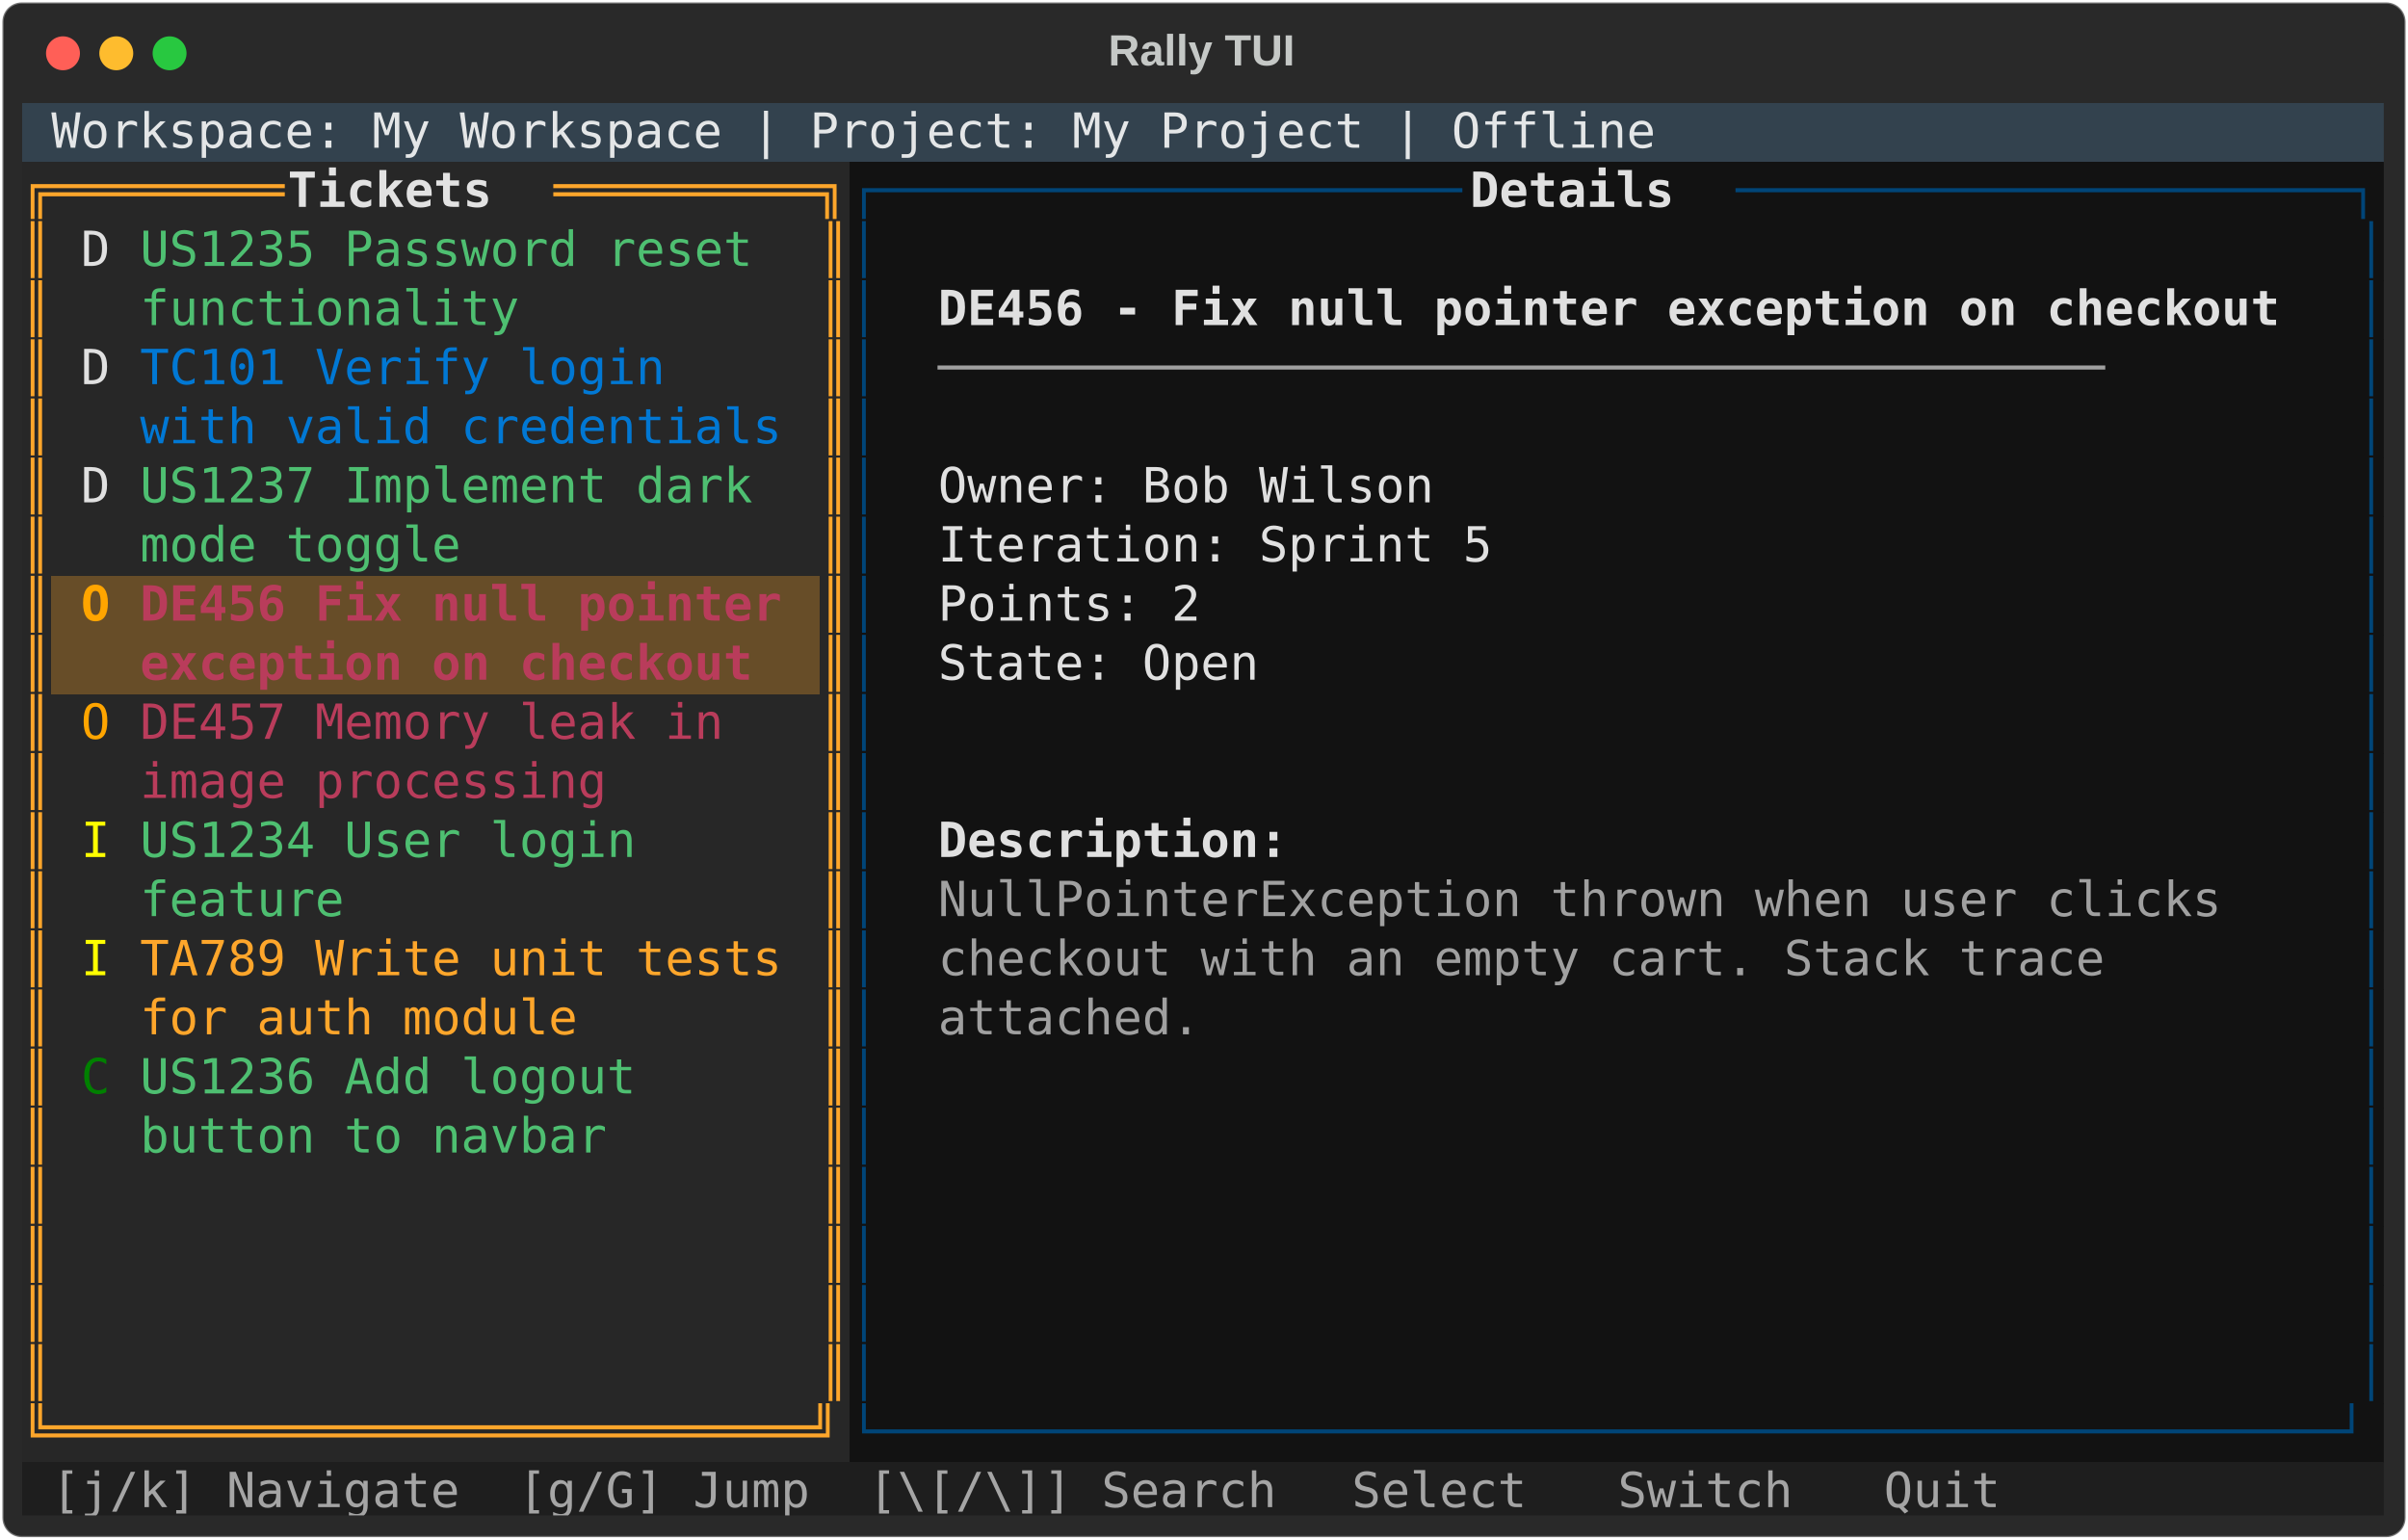
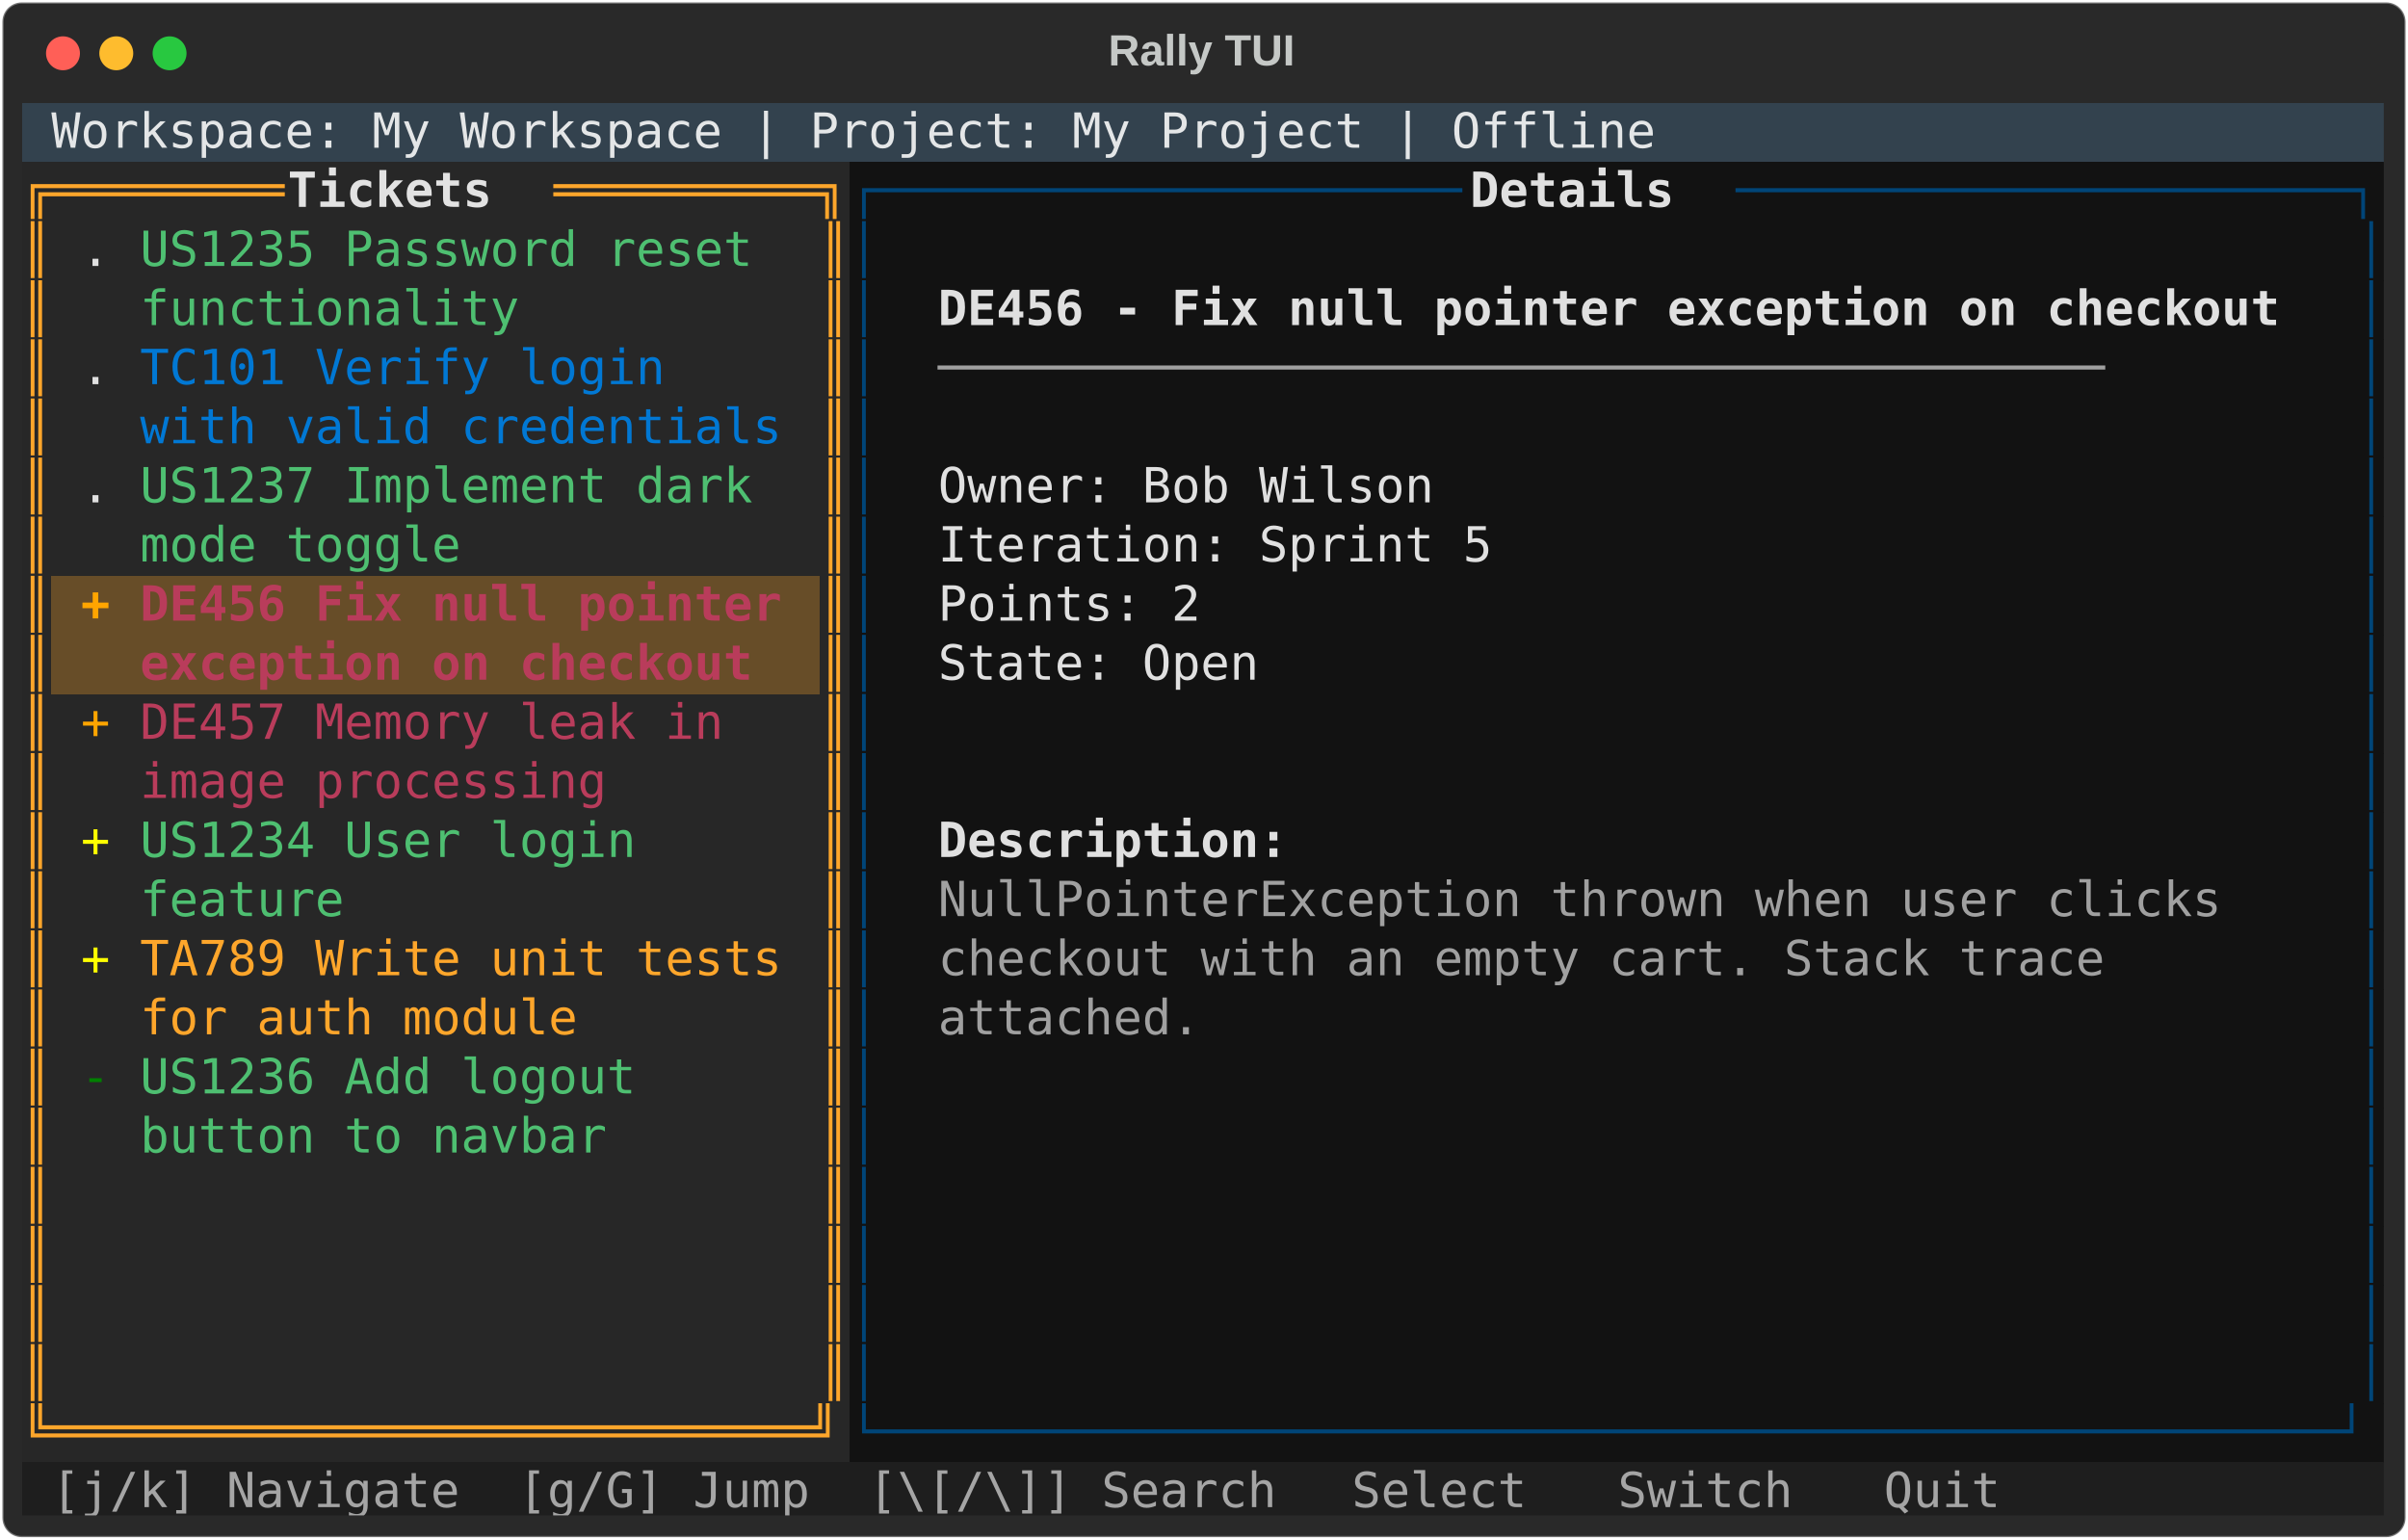
<svg xmlns="http://www.w3.org/2000/svg" class="rich-terminal" viewBox="0 0 994 635.6">
  <style>

    @font-face {
        font-family: "Fira Code";
        src: local("FiraCode-Regular"),
                url("https://cdnjs.cloudflare.com/ajax/libs/firacode/6.2.0/woff2/FiraCode-Regular.woff2") format("woff2"),
                url("https://cdnjs.cloudflare.com/ajax/libs/firacode/6.2.0/woff/FiraCode-Regular.woff") format("woff");
        font-style: normal;
        font-weight: 400;
    }
    @font-face {
        font-family: "Fira Code";
        src: local("FiraCode-Bold"),
                url("https://cdnjs.cloudflare.com/ajax/libs/firacode/6.2.0/woff2/FiraCode-Bold.woff2") format("woff2"),
                url("https://cdnjs.cloudflare.com/ajax/libs/firacode/6.2.0/woff/FiraCode-Bold.woff") format("woff");
        font-style: bold;
        font-weight: 700;
    }

    .terminal-matrix {
        font-family: Fira Code, monospace;
        font-size: 20px;
        line-height: 24.4px;
        font-variant-east-asian: full-width;
    }

    .terminal-title {
        font-size: 18px;
        font-weight: bold;
        font-family: arial;
    }

    .terminal-r1 { fill: #c5c8c6 }
.terminal-r2 { fill: #e4e6e7 }
.terminal-r3 { fill: #fea62b }
.terminal-r4 { fill: #e2e2e2;font-weight: bold }
.terminal-r5 { fill: #004578 }
.terminal-r6 { fill: #e0e0e0;font-weight: bold }
.terminal-r7 { fill: #e0e0e0 }
.terminal-r8 { fill: #4ebf71 }
.terminal-r9 { fill: #0178d4 }
.terminal-r10 { fill: #a0a0a0 }
.terminal-r11 { fill: #ffa500;font-weight: bold }
.terminal-r12 { fill: #b93c5b;font-weight: bold }
.terminal-r13 { fill: #ffa500 }
.terminal-r14 { fill: #b93c5b }
.terminal-r15 { fill: #ffff00 }
.terminal-r16 { fill: #008000 }
.terminal-r17 { fill: #a5a5a5 }
    </style>
  <defs>
    <clipPath id="terminal-clip-terminal">
      <rect x="0" y="0" width="975.0" height="584.6" />
    </clipPath>
    <clipPath id="terminal-line-0">
      <rect x="0" y="1.5" width="976" height="24.65" />
    </clipPath>
    <clipPath id="terminal-line-1">
      <rect x="0" y="25.9" width="976" height="24.65" />
    </clipPath>
    <clipPath id="terminal-line-2">
      <rect x="0" y="50.3" width="976" height="24.65" />
    </clipPath>
    <clipPath id="terminal-line-3">
      <rect x="0" y="74.7" width="976" height="24.65" />
    </clipPath>
    <clipPath id="terminal-line-4">
      <rect x="0" y="99.1" width="976" height="24.65" />
    </clipPath>
    <clipPath id="terminal-line-5">
      <rect x="0" y="123.5" width="976" height="24.65" />
    </clipPath>
    <clipPath id="terminal-line-6">
      <rect x="0" y="147.9" width="976" height="24.65" />
    </clipPath>
    <clipPath id="terminal-line-7">
      <rect x="0" y="172.3" width="976" height="24.65" />
    </clipPath>
    <clipPath id="terminal-line-8">
      <rect x="0" y="196.7" width="976" height="24.65" />
    </clipPath>
    <clipPath id="terminal-line-9">
      <rect x="0" y="221.1" width="976" height="24.65" />
    </clipPath>
    <clipPath id="terminal-line-10">
      <rect x="0" y="245.5" width="976" height="24.65" />
    </clipPath>
    <clipPath id="terminal-line-11">
      <rect x="0" y="269.9" width="976" height="24.65" />
    </clipPath>
    <clipPath id="terminal-line-12">
      <rect x="0" y="294.3" width="976" height="24.65" />
    </clipPath>
    <clipPath id="terminal-line-13">
      <rect x="0" y="318.7" width="976" height="24.65" />
    </clipPath>
    <clipPath id="terminal-line-14">
      <rect x="0" y="343.1" width="976" height="24.65" />
    </clipPath>
    <clipPath id="terminal-line-15">
      <rect x="0" y="367.5" width="976" height="24.65" />
    </clipPath>
    <clipPath id="terminal-line-16">
      <rect x="0" y="391.9" width="976" height="24.65" />
    </clipPath>
    <clipPath id="terminal-line-17">
      <rect x="0" y="416.3" width="976" height="24.65" />
    </clipPath>
    <clipPath id="terminal-line-18">
      <rect x="0" y="440.7" width="976" height="24.65" />
    </clipPath>
    <clipPath id="terminal-line-19">
      <rect x="0" y="465.1" width="976" height="24.65" />
    </clipPath>
    <clipPath id="terminal-line-20">
      <rect x="0" y="489.5" width="976" height="24.65" />
    </clipPath>
    <clipPath id="terminal-line-21">
      <rect x="0" y="513.9" width="976" height="24.65" />
    </clipPath>
    <clipPath id="terminal-line-22">
      <rect x="0" y="538.3" width="976" height="24.65" />
    </clipPath>
  </defs>
  <rect fill="#292929" stroke="rgba(255,255,255,0.35)" stroke-width="1" x="1" y="1" width="992" height="633.6" rx="8" />
  <text class="terminal-title" fill="#c5c8c6" text-anchor="middle" x="496" y="27">Rally TUI</text>
  <g transform="translate(26,22)">
    <circle cx="0" cy="0" r="7" fill="#ff5f57" />
    <circle cx="22" cy="0" r="7" fill="#febc2e" />
    <circle cx="44" cy="0" r="7" fill="#28c840" />
  </g>
  <g transform="translate(9, 41)" clip-path="url(#terminal-clip-terminal)">
    <rect fill="#33424e" x="0" y="1.5" width="12.2" height="24.65" shape-rendering="crispEdges" />
    <rect fill="#33424e" x="12.2" y="1.5" width="671" height="24.65" shape-rendering="crispEdges" />
    <rect fill="#33424e" x="683.2" y="1.5" width="292.8" height="24.65" shape-rendering="crispEdges" />
    <rect fill="#272727" x="0" y="25.9" width="109.8" height="24.65" shape-rendering="crispEdges" />
    <rect fill="#272727" x="109.8" y="25.9" width="109.8" height="24.65" shape-rendering="crispEdges" />
    <rect fill="#272727" x="219.6" y="25.9" width="122" height="24.65" shape-rendering="crispEdges" />
    <rect fill="#121212" x="341.6" y="25.9" width="256.2" height="24.65" shape-rendering="crispEdges" />
    <rect fill="#121212" x="597.8" y="25.9" width="109.8" height="24.65" shape-rendering="crispEdges" />
    <rect fill="#121212" x="707.6" y="25.9" width="268.4" height="24.65" shape-rendering="crispEdges" />
    <rect fill="#272727" x="0" y="50.3" width="12.2" height="24.65" shape-rendering="crispEdges" />
    <rect fill="#272727" x="12.2" y="50.3" width="12.2" height="24.65" shape-rendering="crispEdges" />
    <rect fill="#272727" x="24.4" y="50.3" width="12.2" height="24.65" shape-rendering="crispEdges" />
    <rect fill="#272727" x="36.6" y="50.3" width="12.2" height="24.65" shape-rendering="crispEdges" />
    <rect fill="#272727" x="48.8" y="50.3" width="256.2" height="24.65" shape-rendering="crispEdges" />
    <rect fill="#272727" x="305" y="50.3" width="24.4" height="24.65" shape-rendering="crispEdges" />
    <rect fill="#272727" x="329.4" y="50.3" width="12.2" height="24.65" shape-rendering="crispEdges" />
    <rect fill="#121212" x="341.6" y="50.3" width="12.2" height="24.65" shape-rendering="crispEdges" />
    <rect fill="#121212" x="353.8" y="50.3" width="610" height="24.65" shape-rendering="crispEdges" />
    <rect fill="#121212" x="963.8" y="50.3" width="12.2" height="24.65" shape-rendering="crispEdges" />
    <rect fill="#272727" x="0" y="74.7" width="12.2" height="24.65" shape-rendering="crispEdges" />
    <rect fill="#272727" x="12.2" y="74.7" width="36.6" height="24.65" shape-rendering="crispEdges" />
    <rect fill="#272727" x="48.8" y="74.7" width="158.6" height="24.65" shape-rendering="crispEdges" />
    <rect fill="#272727" x="207.4" y="74.7" width="122" height="24.65" shape-rendering="crispEdges" />
    <rect fill="#272727" x="329.4" y="74.7" width="12.2" height="24.65" shape-rendering="crispEdges" />
    <rect fill="#121212" x="341.6" y="74.7" width="12.2" height="24.65" shape-rendering="crispEdges" />
    <rect fill="#121212" x="353.8" y="74.7" width="24.4" height="24.65" shape-rendering="crispEdges" />
    <rect fill="#121212" x="378.2" y="74.7" width="561.2" height="24.65" shape-rendering="crispEdges" />
    <rect fill="#121212" x="939.4" y="74.7" width="24.4" height="24.65" shape-rendering="crispEdges" />
    <rect fill="#121212" x="963.8" y="74.7" width="12.2" height="24.65" shape-rendering="crispEdges" />
    <rect fill="#272727" x="0" y="99.1" width="12.2" height="24.65" shape-rendering="crispEdges" />
    <rect fill="#272727" x="12.2" y="99.1" width="12.2" height="24.65" shape-rendering="crispEdges" />
    <rect fill="#272727" x="24.4" y="99.1" width="12.2" height="24.65" shape-rendering="crispEdges" />
    <rect fill="#272727" x="36.6" y="99.1" width="12.2" height="24.65" shape-rendering="crispEdges" />
    <rect fill="#272727" x="48.8" y="99.1" width="219.6" height="24.65" shape-rendering="crispEdges" />
    <rect fill="#272727" x="268.4" y="99.1" width="61" height="24.65" shape-rendering="crispEdges" />
    <rect fill="#272727" x="329.4" y="99.1" width="12.2" height="24.65" shape-rendering="crispEdges" />
    <rect fill="#121212" x="341.6" y="99.1" width="12.2" height="24.65" shape-rendering="crispEdges" />
    <rect fill="#121212" x="353.8" y="99.1" width="24.4" height="24.65" shape-rendering="crispEdges" />
    <rect fill="#121212" x="378.2" y="99.1" width="488" height="24.65" shape-rendering="crispEdges" />
    <rect fill="#121212" x="866.2" y="99.1" width="97.6" height="24.65" shape-rendering="crispEdges" />
    <rect fill="#121212" x="963.8" y="99.1" width="12.2" height="24.65" shape-rendering="crispEdges" />
    <rect fill="#272727" x="0" y="123.5" width="12.2" height="24.65" shape-rendering="crispEdges" />
    <rect fill="#272727" x="12.2" y="123.5" width="36.6" height="24.65" shape-rendering="crispEdges" />
    <rect fill="#272727" x="48.8" y="123.5" width="268.4" height="24.65" shape-rendering="crispEdges" />
    <rect fill="#272727" x="317.2" y="123.5" width="12.2" height="24.65" shape-rendering="crispEdges" />
    <rect fill="#272727" x="329.4" y="123.5" width="12.2" height="24.65" shape-rendering="crispEdges" />
    <rect fill="#121212" x="341.6" y="123.5" width="12.2" height="24.65" shape-rendering="crispEdges" />
    <rect fill="#121212" x="353.8" y="123.5" width="610" height="24.65" shape-rendering="crispEdges" />
    <rect fill="#121212" x="963.8" y="123.5" width="12.2" height="24.65" shape-rendering="crispEdges" />
    <rect fill="#272727" x="0" y="147.9" width="12.2" height="24.65" shape-rendering="crispEdges" />
    <rect fill="#272727" x="12.2" y="147.9" width="12.2" height="24.65" shape-rendering="crispEdges" />
    <rect fill="#272727" x="24.4" y="147.9" width="12.2" height="24.65" shape-rendering="crispEdges" />
    <rect fill="#272727" x="36.6" y="147.9" width="12.2" height="24.65" shape-rendering="crispEdges" />
    <rect fill="#272727" x="48.8" y="147.9" width="256.2" height="24.65" shape-rendering="crispEdges" />
    <rect fill="#272727" x="305" y="147.9" width="24.4" height="24.65" shape-rendering="crispEdges" />
    <rect fill="#272727" x="329.4" y="147.9" width="12.2" height="24.65" shape-rendering="crispEdges" />
    <rect fill="#121212" x="341.6" y="147.9" width="12.2" height="24.65" shape-rendering="crispEdges" />
    <rect fill="#121212" x="353.8" y="147.9" width="24.4" height="24.65" shape-rendering="crispEdges" />
    <rect fill="#121212" x="378.2" y="147.9" width="207.4" height="24.65" shape-rendering="crispEdges" />
    <rect fill="#121212" x="585.6" y="147.9" width="378.2" height="24.65" shape-rendering="crispEdges" />
    <rect fill="#121212" x="963.8" y="147.9" width="12.2" height="24.65" shape-rendering="crispEdges" />
    <rect fill="#272727" x="0" y="172.3" width="12.2" height="24.65" shape-rendering="crispEdges" />
    <rect fill="#272727" x="12.2" y="172.3" width="36.6" height="24.65" shape-rendering="crispEdges" />
    <rect fill="#272727" x="48.8" y="172.3" width="134.2" height="24.65" shape-rendering="crispEdges" />
    <rect fill="#272727" x="183" y="172.3" width="146.4" height="24.65" shape-rendering="crispEdges" />
    <rect fill="#272727" x="329.4" y="172.3" width="12.2" height="24.65" shape-rendering="crispEdges" />
    <rect fill="#121212" x="341.6" y="172.3" width="12.2" height="24.65" shape-rendering="crispEdges" />
    <rect fill="#121212" x="353.8" y="172.3" width="24.4" height="24.65" shape-rendering="crispEdges" />
    <rect fill="#121212" x="378.2" y="172.3" width="231.8" height="24.65" shape-rendering="crispEdges" />
    <rect fill="#121212" x="610" y="172.3" width="353.8" height="24.65" shape-rendering="crispEdges" />
    <rect fill="#121212" x="963.8" y="172.3" width="12.2" height="24.65" shape-rendering="crispEdges" />
    <rect fill="#272727" x="0" y="196.7" width="12.2" height="24.65" shape-rendering="crispEdges" />
    <rect fill="#674d28" x="12.2" y="196.7" width="12.2" height="24.65" shape-rendering="crispEdges" />
    <rect fill="#674d28" x="24.4" y="196.7" width="12.2" height="24.65" shape-rendering="crispEdges" />
    <rect fill="#674d28" x="36.6" y="196.7" width="12.2" height="24.65" shape-rendering="crispEdges" />
    <rect fill="#674d28" x="48.8" y="196.7" width="268.4" height="24.65" shape-rendering="crispEdges" />
    <rect fill="#674d28" x="317.2" y="196.7" width="12.2" height="24.65" shape-rendering="crispEdges" />
    <rect fill="#272727" x="329.4" y="196.7" width="12.2" height="24.65" shape-rendering="crispEdges" />
    <rect fill="#121212" x="341.6" y="196.7" width="12.2" height="24.65" shape-rendering="crispEdges" />
    <rect fill="#121212" x="353.8" y="196.7" width="24.4" height="24.65" shape-rendering="crispEdges" />
    <rect fill="#121212" x="378.2" y="196.7" width="109.8" height="24.65" shape-rendering="crispEdges" />
    <rect fill="#121212" x="488" y="196.7" width="475.8" height="24.65" shape-rendering="crispEdges" />
    <rect fill="#121212" x="963.8" y="196.7" width="12.2" height="24.65" shape-rendering="crispEdges" />
    <rect fill="#272727" x="0" y="221.1" width="12.2" height="24.65" shape-rendering="crispEdges" />
    <rect fill="#674d28" x="12.2" y="221.1" width="36.6" height="24.65" shape-rendering="crispEdges" />
    <rect fill="#674d28" x="48.8" y="221.1" width="256.2" height="24.65" shape-rendering="crispEdges" />
    <rect fill="#674d28" x="305" y="221.1" width="24.4" height="24.65" shape-rendering="crispEdges" />
    <rect fill="#272727" x="329.4" y="221.1" width="12.2" height="24.65" shape-rendering="crispEdges" />
    <rect fill="#121212" x="341.6" y="221.1" width="12.2" height="24.65" shape-rendering="crispEdges" />
    <rect fill="#121212" x="353.8" y="221.1" width="24.4" height="24.65" shape-rendering="crispEdges" />
    <rect fill="#121212" x="378.2" y="221.1" width="134.2" height="24.65" shape-rendering="crispEdges" />
    <rect fill="#121212" x="512.4" y="221.1" width="451.4" height="24.65" shape-rendering="crispEdges" />
    <rect fill="#121212" x="963.8" y="221.1" width="12.2" height="24.65" shape-rendering="crispEdges" />
    <rect fill="#272727" x="0" y="245.5" width="12.2" height="24.65" shape-rendering="crispEdges" />
    <rect fill="#272727" x="12.2" y="245.5" width="12.2" height="24.65" shape-rendering="crispEdges" />
    <rect fill="#272727" x="24.4" y="245.5" width="12.2" height="24.65" shape-rendering="crispEdges" />
    <rect fill="#272727" x="36.6" y="245.5" width="12.2" height="24.65" shape-rendering="crispEdges" />
    <rect fill="#272727" x="48.8" y="245.5" width="244" height="24.65" shape-rendering="crispEdges" />
    <rect fill="#272727" x="292.8" y="245.5" width="36.6" height="24.65" shape-rendering="crispEdges" />
    <rect fill="#272727" x="329.4" y="245.5" width="12.2" height="24.65" shape-rendering="crispEdges" />
    <rect fill="#121212" x="341.6" y="245.5" width="12.2" height="24.65" shape-rendering="crispEdges" />
    <rect fill="#121212" x="353.8" y="245.5" width="610" height="24.65" shape-rendering="crispEdges" />
    <rect fill="#121212" x="963.8" y="245.5" width="12.2" height="24.65" shape-rendering="crispEdges" />
    <rect fill="#272727" x="0" y="269.9" width="12.2" height="24.65" shape-rendering="crispEdges" />
    <rect fill="#272727" x="12.2" y="269.9" width="36.6" height="24.65" shape-rendering="crispEdges" />
    <rect fill="#272727" x="48.8" y="269.9" width="195.2" height="24.65" shape-rendering="crispEdges" />
    <rect fill="#272727" x="244" y="269.9" width="85.4" height="24.65" shape-rendering="crispEdges" />
    <rect fill="#272727" x="329.4" y="269.9" width="12.2" height="24.65" shape-rendering="crispEdges" />
    <rect fill="#121212" x="341.6" y="269.9" width="12.2" height="24.65" shape-rendering="crispEdges" />
    <rect fill="#121212" x="353.8" y="269.9" width="24.4" height="24.65" shape-rendering="crispEdges" />
    <rect fill="#121212" x="378.2" y="269.9" width="0" height="24.65" shape-rendering="crispEdges" />
    <rect fill="#121212" x="378.2" y="269.9" width="585.6" height="24.65" shape-rendering="crispEdges" />
    <rect fill="#121212" x="963.8" y="269.9" width="12.2" height="24.65" shape-rendering="crispEdges" />
    <rect fill="#272727" x="0" y="294.3" width="12.2" height="24.65" shape-rendering="crispEdges" />
    <rect fill="#272727" x="12.2" y="294.3" width="12.2" height="24.65" shape-rendering="crispEdges" />
    <rect fill="#272727" x="24.4" y="294.3" width="12.2" height="24.65" shape-rendering="crispEdges" />
    <rect fill="#272727" x="36.6" y="294.3" width="12.2" height="24.65" shape-rendering="crispEdges" />
    <rect fill="#272727" x="48.8" y="294.3" width="207.4" height="24.65" shape-rendering="crispEdges" />
    <rect fill="#272727" x="256.2" y="294.3" width="73.2" height="24.65" shape-rendering="crispEdges" />
    <rect fill="#272727" x="329.4" y="294.3" width="12.2" height="24.65" shape-rendering="crispEdges" />
    <rect fill="#121212" x="341.6" y="294.3" width="12.2" height="24.65" shape-rendering="crispEdges" />
    <rect fill="#121212" x="353.8" y="294.3" width="24.4" height="24.65" shape-rendering="crispEdges" />
    <rect fill="#121212" x="378.2" y="294.3" width="146.4" height="24.65" shape-rendering="crispEdges" />
    <rect fill="#121212" x="524.6" y="294.3" width="439.2" height="24.65" shape-rendering="crispEdges" />
    <rect fill="#121212" x="963.8" y="294.3" width="12.2" height="24.65" shape-rendering="crispEdges" />
    <rect fill="#272727" x="0" y="318.7" width="12.2" height="24.65" shape-rendering="crispEdges" />
    <rect fill="#272727" x="12.2" y="318.7" width="36.6" height="24.65" shape-rendering="crispEdges" />
    <rect fill="#272727" x="48.8" y="318.7" width="85.4" height="24.65" shape-rendering="crispEdges" />
    <rect fill="#272727" x="134.2" y="318.7" width="195.2" height="24.65" shape-rendering="crispEdges" />
    <rect fill="#272727" x="329.4" y="318.7" width="12.2" height="24.65" shape-rendering="crispEdges" />
    <rect fill="#121212" x="341.6" y="318.7" width="12.2" height="24.65" shape-rendering="crispEdges" />
    <rect fill="#121212" x="353.8" y="318.7" width="24.4" height="24.65" shape-rendering="crispEdges" />
    <rect fill="#121212" x="378.2" y="318.7" width="536.8" height="24.65" shape-rendering="crispEdges" />
    <rect fill="#121212" x="915" y="318.7" width="48.8" height="24.65" shape-rendering="crispEdges" />
    <rect fill="#121212" x="963.8" y="318.7" width="12.2" height="24.65" shape-rendering="crispEdges" />
    <rect fill="#272727" x="0" y="343.1" width="12.2" height="24.65" shape-rendering="crispEdges" />
    <rect fill="#272727" x="12.2" y="343.1" width="12.2" height="24.65" shape-rendering="crispEdges" />
    <rect fill="#272727" x="24.4" y="343.1" width="12.2" height="24.65" shape-rendering="crispEdges" />
    <rect fill="#272727" x="36.6" y="343.1" width="12.2" height="24.65" shape-rendering="crispEdges" />
    <rect fill="#272727" x="48.8" y="343.1" width="268.4" height="24.65" shape-rendering="crispEdges" />
    <rect fill="#272727" x="317.2" y="343.1" width="12.2" height="24.65" shape-rendering="crispEdges" />
    <rect fill="#272727" x="329.4" y="343.1" width="12.2" height="24.65" shape-rendering="crispEdges" />
    <rect fill="#121212" x="341.6" y="343.1" width="12.2" height="24.65" shape-rendering="crispEdges" />
    <rect fill="#121212" x="353.8" y="343.1" width="24.4" height="24.65" shape-rendering="crispEdges" />
    <rect fill="#121212" x="378.2" y="343.1" width="488" height="24.65" shape-rendering="crispEdges" />
    <rect fill="#121212" x="866.2" y="343.1" width="97.6" height="24.65" shape-rendering="crispEdges" />
    <rect fill="#121212" x="963.8" y="343.1" width="12.2" height="24.65" shape-rendering="crispEdges" />
    <rect fill="#272727" x="0" y="367.5" width="12.2" height="24.65" shape-rendering="crispEdges" />
    <rect fill="#272727" x="12.2" y="367.5" width="36.6" height="24.65" shape-rendering="crispEdges" />
    <rect fill="#272727" x="48.8" y="367.5" width="183" height="24.65" shape-rendering="crispEdges" />
    <rect fill="#272727" x="231.8" y="367.5" width="97.6" height="24.65" shape-rendering="crispEdges" />
    <rect fill="#272727" x="329.4" y="367.5" width="12.2" height="24.65" shape-rendering="crispEdges" />
    <rect fill="#121212" x="341.6" y="367.5" width="12.2" height="24.65" shape-rendering="crispEdges" />
    <rect fill="#121212" x="353.8" y="367.5" width="24.4" height="24.65" shape-rendering="crispEdges" />
    <rect fill="#121212" x="378.2" y="367.5" width="109.8" height="24.65" shape-rendering="crispEdges" />
    <rect fill="#121212" x="488" y="367.5" width="475.8" height="24.65" shape-rendering="crispEdges" />
    <rect fill="#121212" x="963.8" y="367.5" width="12.2" height="24.65" shape-rendering="crispEdges" />
    <rect fill="#272727" x="0" y="391.9" width="12.2" height="24.65" shape-rendering="crispEdges" />
    <rect fill="#272727" x="12.2" y="391.9" width="12.2" height="24.65" shape-rendering="crispEdges" />
    <rect fill="#272727" x="24.4" y="391.9" width="12.2" height="24.65" shape-rendering="crispEdges" />
    <rect fill="#272727" x="36.6" y="391.9" width="12.2" height="24.65" shape-rendering="crispEdges" />
    <rect fill="#272727" x="48.8" y="391.9" width="207.4" height="24.65" shape-rendering="crispEdges" />
    <rect fill="#272727" x="256.2" y="391.9" width="73.2" height="24.65" shape-rendering="crispEdges" />
    <rect fill="#272727" x="329.4" y="391.9" width="12.2" height="24.65" shape-rendering="crispEdges" />
    <rect fill="#121212" x="341.6" y="391.9" width="12.2" height="24.65" shape-rendering="crispEdges" />
    <rect fill="#121212" x="353.8" y="391.9" width="610" height="24.65" shape-rendering="crispEdges" />
    <rect fill="#121212" x="963.8" y="391.9" width="12.2" height="24.65" shape-rendering="crispEdges" />
    <rect fill="#272727" x="0" y="416.3" width="12.2" height="24.65" shape-rendering="crispEdges" />
    <rect fill="#272727" x="12.2" y="416.3" width="36.6" height="24.65" shape-rendering="crispEdges" />
    <rect fill="#272727" x="48.8" y="416.3" width="195.2" height="24.65" shape-rendering="crispEdges" />
    <rect fill="#272727" x="244" y="416.3" width="85.4" height="24.65" shape-rendering="crispEdges" />
    <rect fill="#272727" x="329.4" y="416.3" width="12.2" height="24.65" shape-rendering="crispEdges" />
    <rect fill="#121212" x="341.6" y="416.3" width="12.2" height="24.65" shape-rendering="crispEdges" />
    <rect fill="#121212" x="353.8" y="416.3" width="610" height="24.65" shape-rendering="crispEdges" />
    <rect fill="#121212" x="963.8" y="416.3" width="12.2" height="24.65" shape-rendering="crispEdges" />
    <rect fill="#272727" x="0" y="440.7" width="12.2" height="24.65" shape-rendering="crispEdges" />
    <rect fill="#272727" x="12.2" y="440.7" width="317.2" height="24.65" shape-rendering="crispEdges" />
    <rect fill="#272727" x="329.4" y="440.7" width="12.2" height="24.65" shape-rendering="crispEdges" />
    <rect fill="#121212" x="341.6" y="440.7" width="12.2" height="24.65" shape-rendering="crispEdges" />
    <rect fill="#121212" x="353.8" y="440.7" width="610" height="24.65" shape-rendering="crispEdges" />
    <rect fill="#121212" x="963.8" y="440.7" width="12.2" height="24.65" shape-rendering="crispEdges" />
    <rect fill="#272727" x="0" y="465.1" width="12.2" height="24.65" shape-rendering="crispEdges" />
    <rect fill="#272727" x="12.2" y="465.1" width="317.2" height="24.65" shape-rendering="crispEdges" />
    <rect fill="#272727" x="329.4" y="465.1" width="12.2" height="24.65" shape-rendering="crispEdges" />
    <rect fill="#121212" x="341.6" y="465.1" width="12.2" height="24.65" shape-rendering="crispEdges" />
    <rect fill="#121212" x="353.8" y="465.1" width="610" height="24.65" shape-rendering="crispEdges" />
    <rect fill="#121212" x="963.8" y="465.1" width="12.2" height="24.65" shape-rendering="crispEdges" />
    <rect fill="#272727" x="0" y="489.5" width="12.2" height="24.65" shape-rendering="crispEdges" />
    <rect fill="#272727" x="12.2" y="489.5" width="317.2" height="24.65" shape-rendering="crispEdges" />
    <rect fill="#272727" x="329.4" y="489.5" width="12.2" height="24.65" shape-rendering="crispEdges" />
    <rect fill="#121212" x="341.6" y="489.5" width="12.2" height="24.65" shape-rendering="crispEdges" />
    <rect fill="#121212" x="353.8" y="489.5" width="610" height="24.65" shape-rendering="crispEdges" />
    <rect fill="#121212" x="963.8" y="489.5" width="12.2" height="24.65" shape-rendering="crispEdges" />
    <rect fill="#272727" x="0" y="513.9" width="12.2" height="24.65" shape-rendering="crispEdges" />
    <rect fill="#272727" x="12.2" y="513.9" width="317.2" height="24.65" shape-rendering="crispEdges" />
    <rect fill="#272727" x="329.4" y="513.9" width="12.2" height="24.65" shape-rendering="crispEdges" />
    <rect fill="#121212" x="341.6" y="513.9" width="12.2" height="24.65" shape-rendering="crispEdges" />
    <rect fill="#121212" x="353.8" y="513.9" width="610" height="24.65" shape-rendering="crispEdges" />
    <rect fill="#121212" x="963.8" y="513.9" width="12.2" height="24.65" shape-rendering="crispEdges" />
    <rect fill="#272727" x="0" y="538.3" width="341.6" height="24.65" shape-rendering="crispEdges" />
    <rect fill="#121212" x="341.6" y="538.3" width="634.4" height="24.65" shape-rendering="crispEdges" />
    <rect fill="#1e1e1e" x="0" y="562.7" width="12.2" height="24.65" shape-rendering="crispEdges" />
    <rect fill="#1e1e1e" x="12.2" y="562.7" width="536.8" height="24.65" shape-rendering="crispEdges" />
    <rect fill="#1e1e1e" x="549" y="562.7" width="109.8" height="24.65" shape-rendering="crispEdges" />
    <rect fill="#1e1e1e" x="658.8" y="562.7" width="109.8" height="24.65" shape-rendering="crispEdges" />
    <rect fill="#1e1e1e" x="768.6" y="562.7" width="61" height="24.65" shape-rendering="crispEdges" />
    <rect fill="#1e1e1e" x="829.6" y="562.7" width="146.4" height="24.65" shape-rendering="crispEdges" />
    <g class="terminal-matrix">
      <text class="terminal-r2" x="12.2" y="20" textLength="671" clip-path="url(#terminal-line-0)">Workspace: My Workspace | Project: My Project | Offline</text>
      <text class="terminal-r1" x="976" y="20" textLength="12.2" clip-path="url(#terminal-line-0)">
</text>
      <text class="terminal-r3" x="0" y="44.4" textLength="109.8" clip-path="url(#terminal-line-1)">╔════════</text>
      <text class="terminal-r4" x="109.8" y="44.4" textLength="109.8" clip-path="url(#terminal-line-1)"> Tickets </text>
      <text class="terminal-r3" x="219.6" y="44.4" textLength="122" clip-path="url(#terminal-line-1)">═════════╗</text>
      <text class="terminal-r5" x="341.6" y="44.4" textLength="256.2" clip-path="url(#terminal-line-1)">┌────────────────────</text>
      <text class="terminal-r6" x="597.8" y="44.4" textLength="109.8" clip-path="url(#terminal-line-1)"> Details </text>
      <text class="terminal-r5" x="707.6" y="44.4" textLength="268.4" clip-path="url(#terminal-line-1)">─────────────────────┐</text>
      <text class="terminal-r1" x="976" y="44.4" textLength="12.2" clip-path="url(#terminal-line-1)">
</text>
      <text class="terminal-r3" x="0" y="68.8" textLength="12.2" clip-path="url(#terminal-line-2)">║</text>
-       <text class="terminal-r7" x="24.4" y="68.8" textLength="12.2" clip-path="url(#terminal-line-2)">D</text>
+       <text class="terminal-r7" x="24.4" y="68.8" textLength="12.2" clip-path="url(#terminal-line-2)">.</text>
      <text class="terminal-r8" x="48.8" y="68.8" textLength="256.2" clip-path="url(#terminal-line-2)">US1235 Password reset</text>
      <text class="terminal-r3" x="329.4" y="68.8" textLength="12.2" clip-path="url(#terminal-line-2)">║</text>
      <text class="terminal-r5" x="341.6" y="68.8" textLength="12.2" clip-path="url(#terminal-line-2)">│</text>
      <text class="terminal-r5" x="963.8" y="68.8" textLength="12.2" clip-path="url(#terminal-line-2)">│</text>
      <text class="terminal-r1" x="976" y="68.8" textLength="12.2" clip-path="url(#terminal-line-2)">
</text>
      <text class="terminal-r3" x="0" y="93.2" textLength="12.2" clip-path="url(#terminal-line-3)">║</text>
      <text class="terminal-r8" x="48.8" y="93.2" textLength="158.6" clip-path="url(#terminal-line-3)">functionality</text>
      <text class="terminal-r3" x="329.4" y="93.2" textLength="12.2" clip-path="url(#terminal-line-3)">║</text>
      <text class="terminal-r5" x="341.6" y="93.2" textLength="12.2" clip-path="url(#terminal-line-3)">│</text>
      <text class="terminal-r6" x="378.2" y="93.2" textLength="561.2" clip-path="url(#terminal-line-3)">DE456 - Fix null pointer exception on checkout</text>
      <text class="terminal-r5" x="963.8" y="93.2" textLength="12.2" clip-path="url(#terminal-line-3)">│</text>
      <text class="terminal-r1" x="976" y="93.2" textLength="12.2" clip-path="url(#terminal-line-3)">
</text>
      <text class="terminal-r3" x="0" y="117.6" textLength="12.2" clip-path="url(#terminal-line-4)">║</text>
-       <text class="terminal-r7" x="24.4" y="117.6" textLength="12.2" clip-path="url(#terminal-line-4)">D</text>
+       <text class="terminal-r7" x="24.4" y="117.6" textLength="12.2" clip-path="url(#terminal-line-4)">.</text>
      <text class="terminal-r9" x="48.8" y="117.6" textLength="219.6" clip-path="url(#terminal-line-4)">TC101 Verify login</text>
      <text class="terminal-r3" x="329.4" y="117.6" textLength="12.2" clip-path="url(#terminal-line-4)">║</text>
      <text class="terminal-r5" x="341.6" y="117.6" textLength="12.2" clip-path="url(#terminal-line-4)">│</text>
      <text class="terminal-r10" x="378.2" y="117.6" textLength="488" clip-path="url(#terminal-line-4)">────────────────────────────────────────</text>
      <text class="terminal-r5" x="963.8" y="117.6" textLength="12.2" clip-path="url(#terminal-line-4)">│</text>
      <text class="terminal-r1" x="976" y="117.6" textLength="12.2" clip-path="url(#terminal-line-4)">
</text>
      <text class="terminal-r3" x="0" y="142" textLength="12.2" clip-path="url(#terminal-line-5)">║</text>
      <text class="terminal-r9" x="48.8" y="142" textLength="268.4" clip-path="url(#terminal-line-5)">with valid credentials</text>
      <text class="terminal-r3" x="329.4" y="142" textLength="12.2" clip-path="url(#terminal-line-5)">║</text>
      <text class="terminal-r5" x="341.6" y="142" textLength="12.2" clip-path="url(#terminal-line-5)">│</text>
      <text class="terminal-r5" x="963.8" y="142" textLength="12.2" clip-path="url(#terminal-line-5)">│</text>
      <text class="terminal-r1" x="976" y="142" textLength="12.2" clip-path="url(#terminal-line-5)">
</text>
      <text class="terminal-r3" x="0" y="166.4" textLength="12.2" clip-path="url(#terminal-line-6)">║</text>
-       <text class="terminal-r7" x="24.4" y="166.4" textLength="12.2" clip-path="url(#terminal-line-6)">D</text>
+       <text class="terminal-r7" x="24.4" y="166.4" textLength="12.2" clip-path="url(#terminal-line-6)">.</text>
      <text class="terminal-r8" x="48.8" y="166.4" textLength="256.2" clip-path="url(#terminal-line-6)">US1237 Implement dark</text>
      <text class="terminal-r3" x="329.4" y="166.4" textLength="12.2" clip-path="url(#terminal-line-6)">║</text>
      <text class="terminal-r5" x="341.6" y="166.4" textLength="12.2" clip-path="url(#terminal-line-6)">│</text>
      <text class="terminal-r7" x="378.2" y="166.4" textLength="207.4" clip-path="url(#terminal-line-6)">Owner: Bob Wilson</text>
      <text class="terminal-r5" x="963.8" y="166.4" textLength="12.2" clip-path="url(#terminal-line-6)">│</text>
      <text class="terminal-r1" x="976" y="166.4" textLength="12.2" clip-path="url(#terminal-line-6)">
</text>
      <text class="terminal-r3" x="0" y="190.8" textLength="12.2" clip-path="url(#terminal-line-7)">║</text>
      <text class="terminal-r8" x="48.8" y="190.8" textLength="134.2" clip-path="url(#terminal-line-7)">mode toggle</text>
      <text class="terminal-r3" x="329.4" y="190.8" textLength="12.2" clip-path="url(#terminal-line-7)">║</text>
      <text class="terminal-r5" x="341.6" y="190.8" textLength="12.2" clip-path="url(#terminal-line-7)">│</text>
      <text class="terminal-r7" x="378.2" y="190.8" textLength="231.8" clip-path="url(#terminal-line-7)">Iteration: Sprint 5</text>
      <text class="terminal-r5" x="963.8" y="190.8" textLength="12.2" clip-path="url(#terminal-line-7)">│</text>
      <text class="terminal-r1" x="976" y="190.8" textLength="12.2" clip-path="url(#terminal-line-7)">
</text>
      <text class="terminal-r3" x="0" y="215.2" textLength="12.2" clip-path="url(#terminal-line-8)">║</text>
-       <text class="terminal-r11" x="24.4" y="215.2" textLength="12.2" clip-path="url(#terminal-line-8)">O</text>
+       <text class="terminal-r11" x="24.4" y="215.2" textLength="12.2" clip-path="url(#terminal-line-8)">+</text>
      <text class="terminal-r12" x="48.8" y="215.2" textLength="268.4" clip-path="url(#terminal-line-8)">DE456 Fix null pointer</text>
      <text class="terminal-r3" x="329.4" y="215.2" textLength="12.2" clip-path="url(#terminal-line-8)">║</text>
      <text class="terminal-r5" x="341.6" y="215.2" textLength="12.2" clip-path="url(#terminal-line-8)">│</text>
      <text class="terminal-r7" x="378.2" y="215.2" textLength="109.8" clip-path="url(#terminal-line-8)">Points: 2</text>
      <text class="terminal-r5" x="963.8" y="215.2" textLength="12.2" clip-path="url(#terminal-line-8)">│</text>
      <text class="terminal-r1" x="976" y="215.2" textLength="12.2" clip-path="url(#terminal-line-8)">
</text>
      <text class="terminal-r3" x="0" y="239.6" textLength="12.2" clip-path="url(#terminal-line-9)">║</text>
      <text class="terminal-r12" x="48.8" y="239.6" textLength="256.2" clip-path="url(#terminal-line-9)">exception on checkout</text>
      <text class="terminal-r3" x="329.4" y="239.6" textLength="12.2" clip-path="url(#terminal-line-9)">║</text>
      <text class="terminal-r5" x="341.6" y="239.6" textLength="12.2" clip-path="url(#terminal-line-9)">│</text>
      <text class="terminal-r7" x="378.2" y="239.6" textLength="134.2" clip-path="url(#terminal-line-9)">State: Open</text>
      <text class="terminal-r5" x="963.8" y="239.6" textLength="12.2" clip-path="url(#terminal-line-9)">│</text>
      <text class="terminal-r1" x="976" y="239.6" textLength="12.2" clip-path="url(#terminal-line-9)">
</text>
      <text class="terminal-r3" x="0" y="264" textLength="12.2" clip-path="url(#terminal-line-10)">║</text>
-       <text class="terminal-r13" x="24.4" y="264" textLength="12.2" clip-path="url(#terminal-line-10)">O</text>
+       <text class="terminal-r13" x="24.4" y="264" textLength="12.2" clip-path="url(#terminal-line-10)">+</text>
      <text class="terminal-r14" x="48.8" y="264" textLength="244" clip-path="url(#terminal-line-10)">DE457 Memory leak in</text>
      <text class="terminal-r3" x="329.4" y="264" textLength="12.2" clip-path="url(#terminal-line-10)">║</text>
      <text class="terminal-r5" x="341.6" y="264" textLength="12.2" clip-path="url(#terminal-line-10)">│</text>
      <text class="terminal-r5" x="963.8" y="264" textLength="12.2" clip-path="url(#terminal-line-10)">│</text>
      <text class="terminal-r1" x="976" y="264" textLength="12.2" clip-path="url(#terminal-line-10)">
</text>
      <text class="terminal-r3" x="0" y="288.4" textLength="12.2" clip-path="url(#terminal-line-11)">║</text>
      <text class="terminal-r14" x="48.8" y="288.4" textLength="195.2" clip-path="url(#terminal-line-11)">image processing</text>
      <text class="terminal-r3" x="329.4" y="288.4" textLength="12.2" clip-path="url(#terminal-line-11)">║</text>
      <text class="terminal-r5" x="341.6" y="288.4" textLength="12.2" clip-path="url(#terminal-line-11)">│</text>
      <text class="terminal-r5" x="963.8" y="288.4" textLength="12.2" clip-path="url(#terminal-line-11)">│</text>
      <text class="terminal-r1" x="976" y="288.4" textLength="12.2" clip-path="url(#terminal-line-11)">
</text>
      <text class="terminal-r3" x="0" y="312.8" textLength="12.2" clip-path="url(#terminal-line-12)">║</text>
-       <text class="terminal-r15" x="24.4" y="312.8" textLength="12.2" clip-path="url(#terminal-line-12)">I</text>
+       <text class="terminal-r15" x="24.4" y="312.8" textLength="12.2" clip-path="url(#terminal-line-12)">+</text>
      <text class="terminal-r8" x="48.8" y="312.8" textLength="207.4" clip-path="url(#terminal-line-12)">US1234 User login</text>
      <text class="terminal-r3" x="329.4" y="312.8" textLength="12.2" clip-path="url(#terminal-line-12)">║</text>
      <text class="terminal-r5" x="341.6" y="312.8" textLength="12.2" clip-path="url(#terminal-line-12)">│</text>
      <text class="terminal-r6" x="378.2" y="312.8" textLength="146.4" clip-path="url(#terminal-line-12)">Description:</text>
      <text class="terminal-r5" x="963.8" y="312.8" textLength="12.2" clip-path="url(#terminal-line-12)">│</text>
      <text class="terminal-r1" x="976" y="312.8" textLength="12.2" clip-path="url(#terminal-line-12)">
</text>
      <text class="terminal-r3" x="0" y="337.2" textLength="12.2" clip-path="url(#terminal-line-13)">║</text>
      <text class="terminal-r8" x="48.8" y="337.2" textLength="85.4" clip-path="url(#terminal-line-13)">feature</text>
      <text class="terminal-r3" x="329.4" y="337.2" textLength="12.2" clip-path="url(#terminal-line-13)">║</text>
      <text class="terminal-r5" x="341.6" y="337.2" textLength="12.2" clip-path="url(#terminal-line-13)">│</text>
      <text class="terminal-r10" x="378.2" y="337.2" textLength="536.8" clip-path="url(#terminal-line-13)">NullPointerException thrown when user clicks</text>
      <text class="terminal-r5" x="963.8" y="337.2" textLength="12.2" clip-path="url(#terminal-line-13)">│</text>
      <text class="terminal-r1" x="976" y="337.2" textLength="12.2" clip-path="url(#terminal-line-13)">
</text>
      <text class="terminal-r3" x="0" y="361.6" textLength="12.2" clip-path="url(#terminal-line-14)">║</text>
-       <text class="terminal-r15" x="24.4" y="361.6" textLength="12.2" clip-path="url(#terminal-line-14)">I</text>
+       <text class="terminal-r15" x="24.4" y="361.6" textLength="12.2" clip-path="url(#terminal-line-14)">+</text>
      <text class="terminal-r3" x="48.8" y="361.6" textLength="268.4" clip-path="url(#terminal-line-14)">TA789 Write unit tests</text>
      <text class="terminal-r3" x="329.4" y="361.6" textLength="12.2" clip-path="url(#terminal-line-14)">║</text>
      <text class="terminal-r5" x="341.6" y="361.6" textLength="12.2" clip-path="url(#terminal-line-14)">│</text>
      <text class="terminal-r10" x="378.2" y="361.6" textLength="488" clip-path="url(#terminal-line-14)">checkout with an empty cart. Stack trace</text>
      <text class="terminal-r5" x="963.8" y="361.6" textLength="12.2" clip-path="url(#terminal-line-14)">│</text>
      <text class="terminal-r1" x="976" y="361.6" textLength="12.2" clip-path="url(#terminal-line-14)">
</text>
      <text class="terminal-r3" x="0" y="386" textLength="12.2" clip-path="url(#terminal-line-15)">║</text>
      <text class="terminal-r3" x="48.8" y="386" textLength="183" clip-path="url(#terminal-line-15)">for auth module</text>
      <text class="terminal-r3" x="329.4" y="386" textLength="12.2" clip-path="url(#terminal-line-15)">║</text>
      <text class="terminal-r5" x="341.6" y="386" textLength="12.2" clip-path="url(#terminal-line-15)">│</text>
      <text class="terminal-r10" x="378.2" y="386" textLength="109.8" clip-path="url(#terminal-line-15)">attached.</text>
      <text class="terminal-r5" x="963.8" y="386" textLength="12.2" clip-path="url(#terminal-line-15)">│</text>
      <text class="terminal-r1" x="976" y="386" textLength="12.2" clip-path="url(#terminal-line-15)">
</text>
      <text class="terminal-r3" x="0" y="410.4" textLength="12.2" clip-path="url(#terminal-line-16)">║</text>
-       <text class="terminal-r16" x="24.4" y="410.4" textLength="12.2" clip-path="url(#terminal-line-16)">C</text>
+       <text class="terminal-r16" x="24.4" y="410.4" textLength="12.2" clip-path="url(#terminal-line-16)">-</text>
      <text class="terminal-r8" x="48.8" y="410.4" textLength="207.4" clip-path="url(#terminal-line-16)">US1236 Add logout</text>
      <text class="terminal-r3" x="329.4" y="410.4" textLength="12.2" clip-path="url(#terminal-line-16)">║</text>
      <text class="terminal-r5" x="341.6" y="410.4" textLength="12.2" clip-path="url(#terminal-line-16)">│</text>
      <text class="terminal-r5" x="963.8" y="410.4" textLength="12.2" clip-path="url(#terminal-line-16)">│</text>
      <text class="terminal-r1" x="976" y="410.4" textLength="12.2" clip-path="url(#terminal-line-16)">
</text>
      <text class="terminal-r3" x="0" y="434.8" textLength="12.2" clip-path="url(#terminal-line-17)">║</text>
      <text class="terminal-r8" x="48.8" y="434.8" textLength="195.2" clip-path="url(#terminal-line-17)">button to navbar</text>
      <text class="terminal-r3" x="329.4" y="434.8" textLength="12.2" clip-path="url(#terminal-line-17)">║</text>
      <text class="terminal-r5" x="341.6" y="434.8" textLength="12.2" clip-path="url(#terminal-line-17)">│</text>
      <text class="terminal-r5" x="963.8" y="434.8" textLength="12.2" clip-path="url(#terminal-line-17)">│</text>
      <text class="terminal-r1" x="976" y="434.8" textLength="12.2" clip-path="url(#terminal-line-17)">
</text>
      <text class="terminal-r3" x="0" y="459.2" textLength="12.2" clip-path="url(#terminal-line-18)">║</text>
      <text class="terminal-r3" x="329.4" y="459.2" textLength="12.2" clip-path="url(#terminal-line-18)">║</text>
      <text class="terminal-r5" x="341.6" y="459.2" textLength="12.2" clip-path="url(#terminal-line-18)">│</text>
      <text class="terminal-r5" x="963.8" y="459.2" textLength="12.2" clip-path="url(#terminal-line-18)">│</text>
      <text class="terminal-r1" x="976" y="459.2" textLength="12.2" clip-path="url(#terminal-line-18)">
</text>
      <text class="terminal-r3" x="0" y="483.6" textLength="12.2" clip-path="url(#terminal-line-19)">║</text>
      <text class="terminal-r3" x="329.4" y="483.6" textLength="12.2" clip-path="url(#terminal-line-19)">║</text>
      <text class="terminal-r5" x="341.6" y="483.6" textLength="12.2" clip-path="url(#terminal-line-19)">│</text>
      <text class="terminal-r5" x="963.8" y="483.6" textLength="12.2" clip-path="url(#terminal-line-19)">│</text>
      <text class="terminal-r1" x="976" y="483.6" textLength="12.2" clip-path="url(#terminal-line-19)">
</text>
      <text class="terminal-r3" x="0" y="508" textLength="12.2" clip-path="url(#terminal-line-20)">║</text>
      <text class="terminal-r3" x="329.4" y="508" textLength="12.2" clip-path="url(#terminal-line-20)">║</text>
      <text class="terminal-r5" x="341.6" y="508" textLength="12.2" clip-path="url(#terminal-line-20)">│</text>
      <text class="terminal-r5" x="963.8" y="508" textLength="12.2" clip-path="url(#terminal-line-20)">│</text>
      <text class="terminal-r1" x="976" y="508" textLength="12.2" clip-path="url(#terminal-line-20)">
</text>
      <text class="terminal-r3" x="0" y="532.4" textLength="12.2" clip-path="url(#terminal-line-21)">║</text>
      <text class="terminal-r3" x="329.4" y="532.4" textLength="12.2" clip-path="url(#terminal-line-21)">║</text>
      <text class="terminal-r5" x="341.6" y="532.4" textLength="12.2" clip-path="url(#terminal-line-21)">│</text>
      <text class="terminal-r5" x="963.8" y="532.4" textLength="12.2" clip-path="url(#terminal-line-21)">│</text>
      <text class="terminal-r1" x="976" y="532.4" textLength="12.2" clip-path="url(#terminal-line-21)">
</text>
      <text class="terminal-r3" x="0" y="556.8" textLength="341.6" clip-path="url(#terminal-line-22)">╚══════════════════════════╝</text>
      <text class="terminal-r5" x="341.6" y="556.8" textLength="634.4" clip-path="url(#terminal-line-22)">└──────────────────────────────────────────────────┘</text>
      <text class="terminal-r1" x="976" y="556.8" textLength="12.2" clip-path="url(#terminal-line-22)">
</text>
      <text class="terminal-r17" x="12.2" y="581.2" textLength="536.8" clip-path="url(#terminal-line-23)">[j/k] Navigate  [g/G] Jump  [\[/\]] Search  </text>
      <text class="terminal-r17" x="549" y="581.2" textLength="109.8" clip-path="url(#terminal-line-23)"> Select  </text>
      <text class="terminal-r17" x="658.8" y="581.2" textLength="109.8" clip-path="url(#terminal-line-23)"> Switch  </text>
      <text class="terminal-r17" x="768.6" y="581.2" textLength="61" clip-path="url(#terminal-line-23)"> Quit</text>
    </g>
  </g>
</svg>
